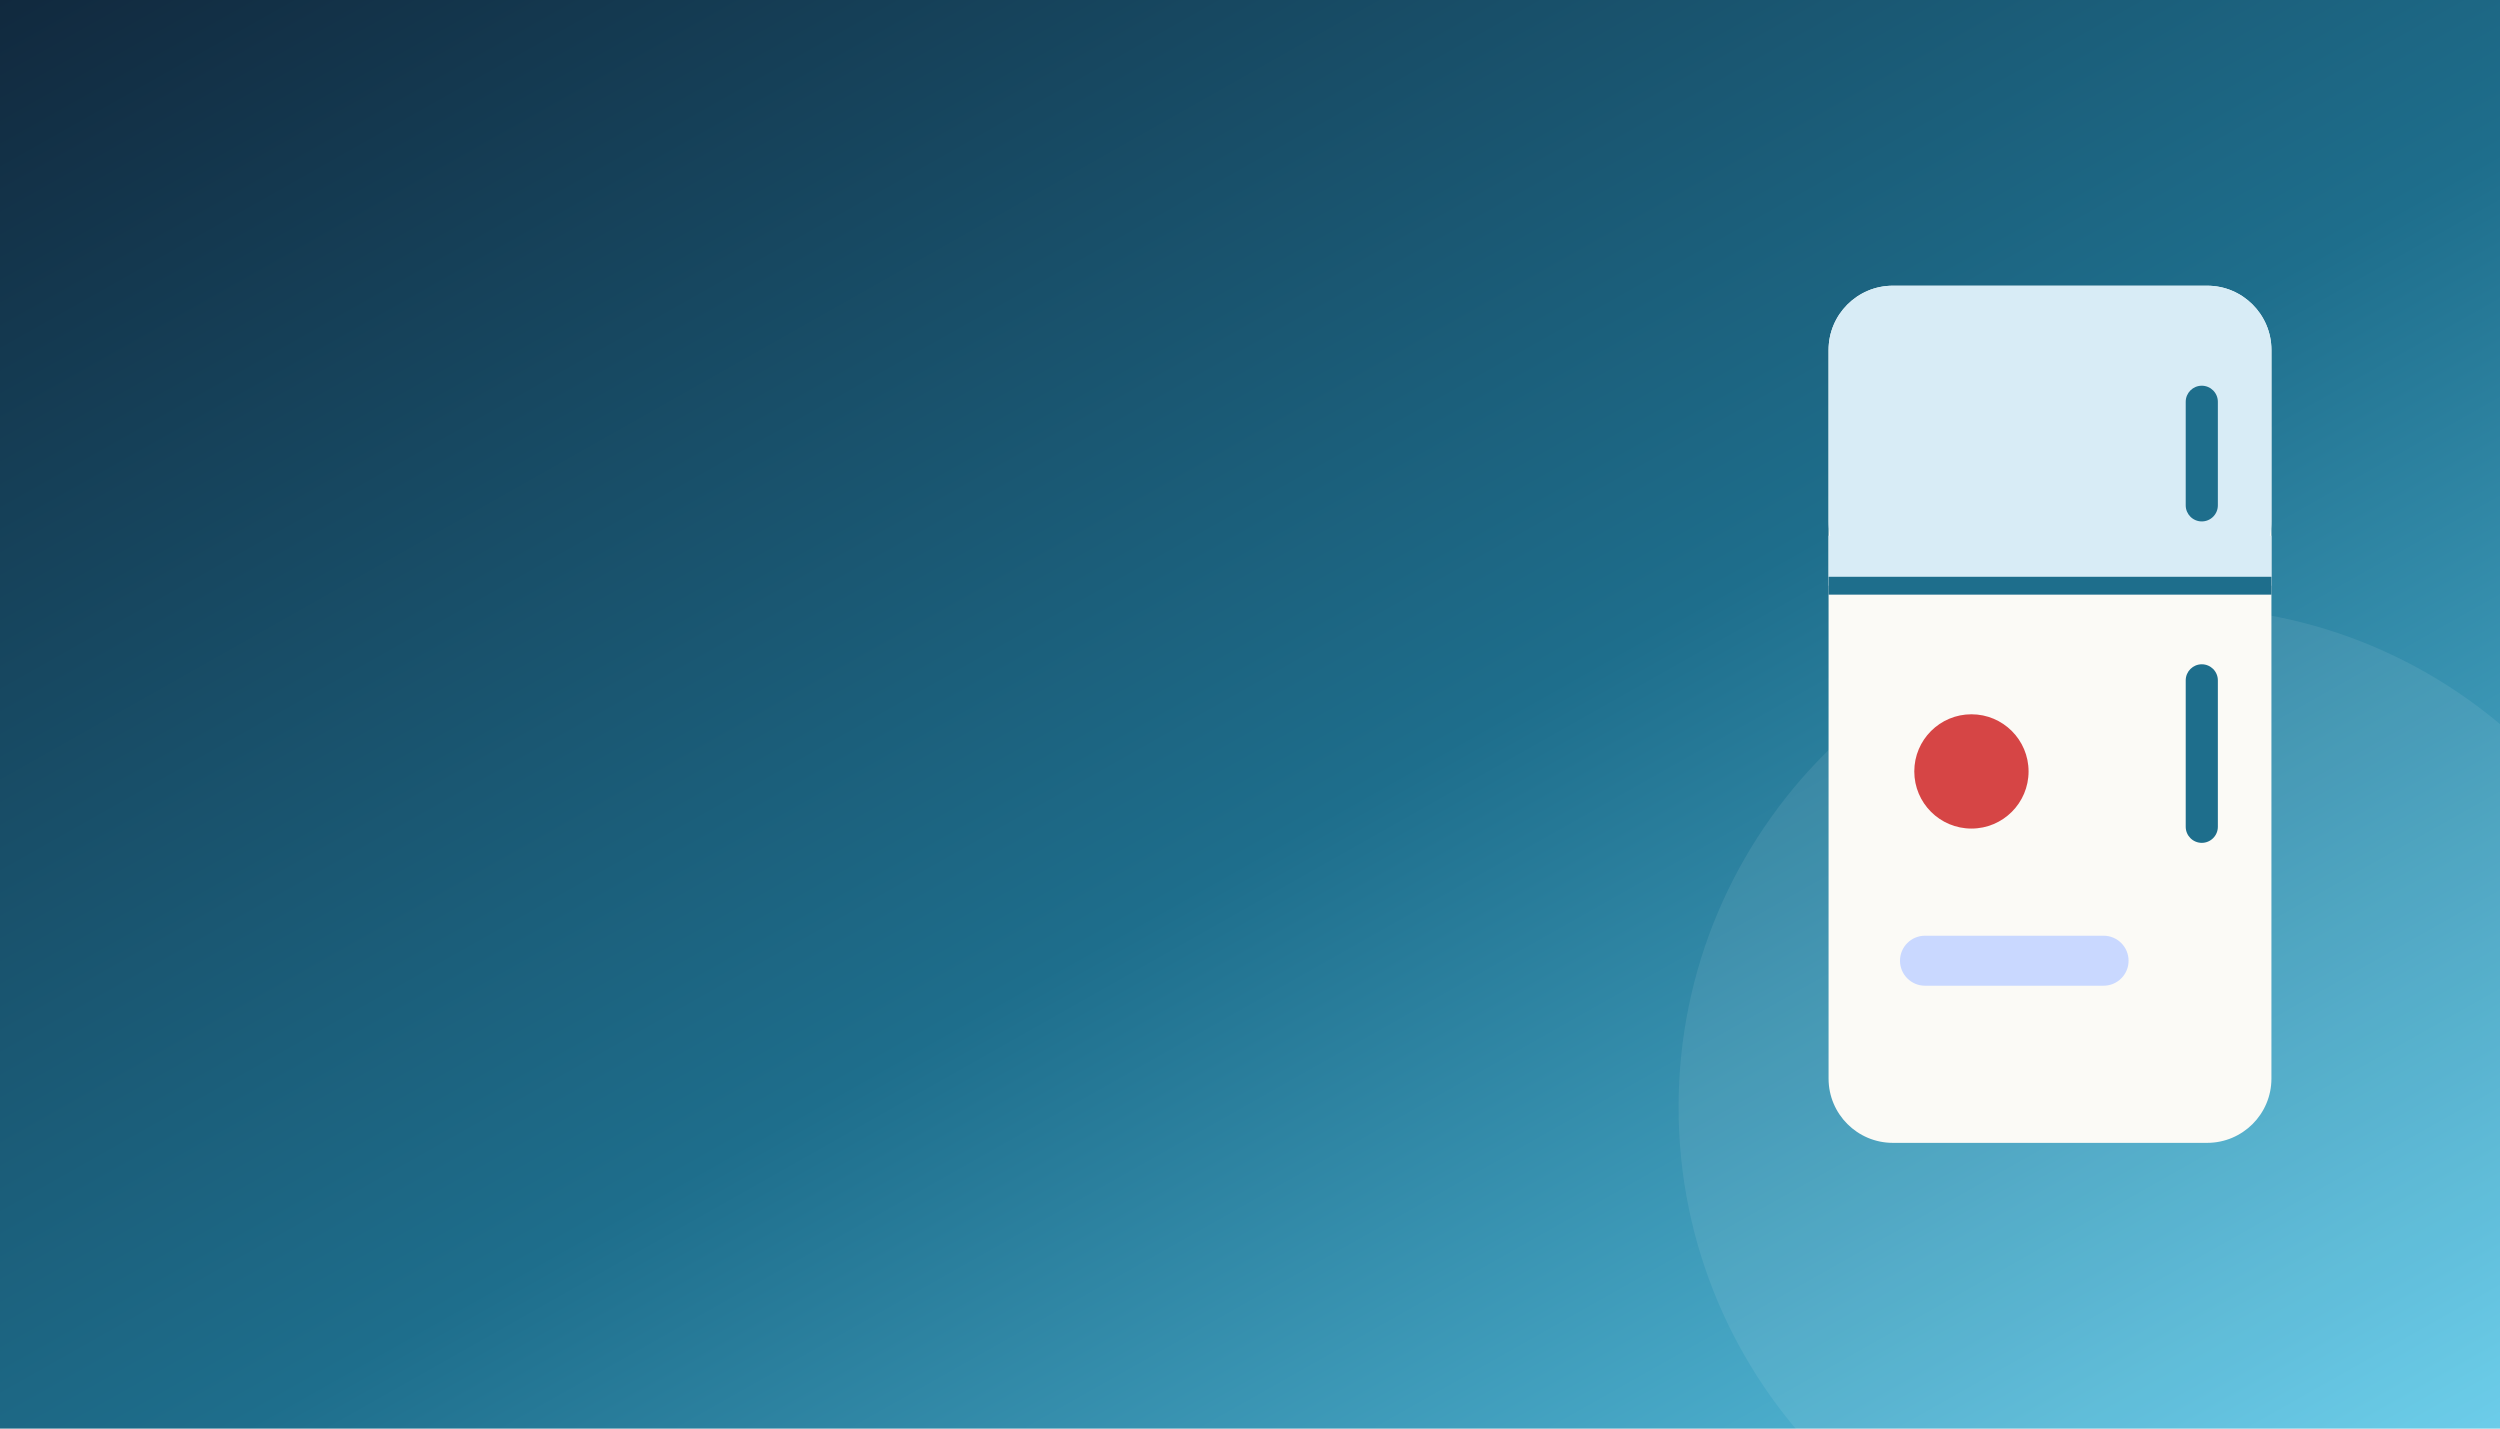
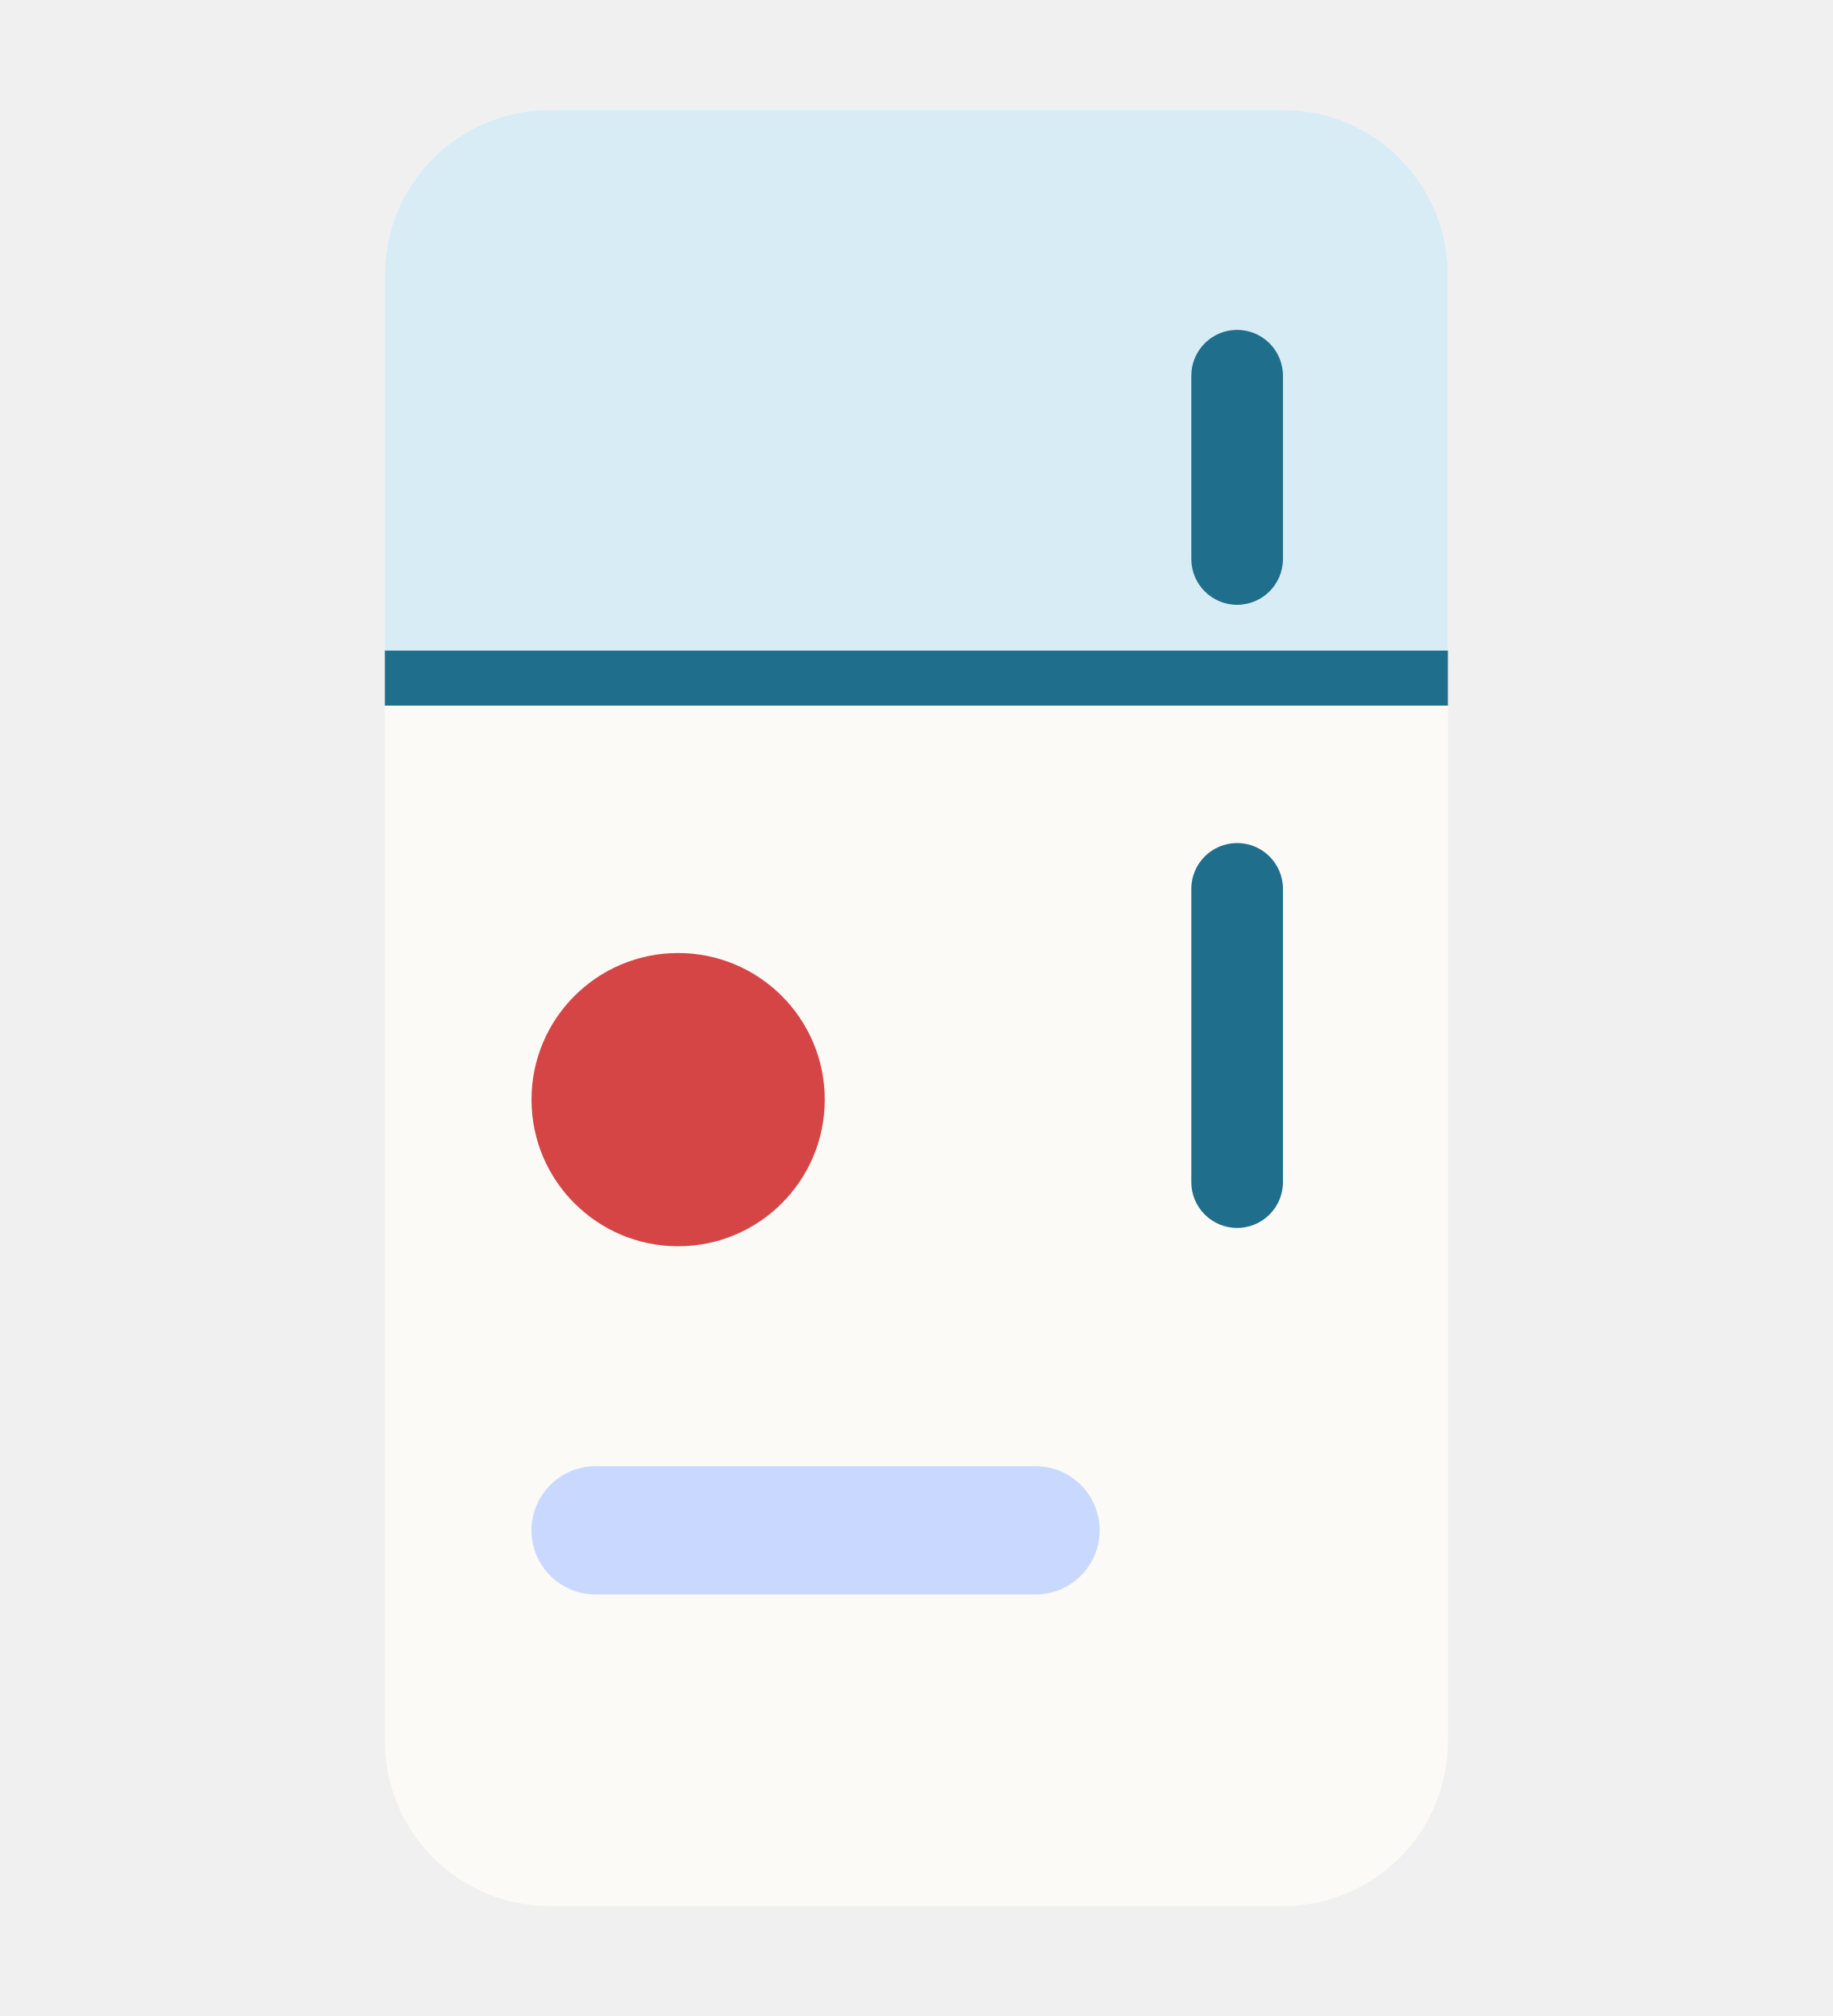
- <svg xmlns="http://www.w3.org/2000/svg" viewBox="0 0 700 400" width="700" height="400" role="img" aria-label="">
-   <defs>
-     <linearGradient id="g4" x1="0" y1="0" x2="1" y2="1">
-       <stop offset="0" stop-color="#11293E" />
-       <stop offset="0.55" stop-color="#1E6E8C" />
-       <stop offset="1" stop-color="#5FC9E8" />
-     </linearGradient>
-   </defs>
-   <rect width="700" height="400" fill="url(#g4)" />
-   <circle cx="610" cy="310" r="140" fill="#FFFFFF" opacity="0.08" />
-   <rect x="512" y="80" width="124" height="240" rx="18" fill="#FBFAF6" />
-   <rect x="512" y="80" width="124" height="84" rx="18" fill="#D8ECF6" />
-   <rect x="512" y="150" width="124" height="14" fill="#D8ECF6" />
-   <line x1="512" y1="164" x2="636" y2="164" stroke="#1E6E8C" stroke-width="5" />
-   <rect x="612" y="108" width="9" height="38" rx="4.5" fill="#1E6E8C" />
-   <rect x="612" y="186" width="9" height="50" rx="4.5" fill="#1E6E8C" />
-   <circle cx="552" cy="216" r="16" fill="#D64545" />
-   <rect x="532" y="262" width="64" height="14" rx="7" fill="#C9D8FF" />
+ <svg xmlns="http://www.w3.org/2000/svg" viewBox="0 0 200 220" width="200" height="220" fill="none" role="img" aria-label="">
+   <rect x="42" y="12" width="116" height="196" rx="18" fill="#FBFAF6" />
+   <path d="M42 30a18 18 0 0 1 18-18h80a18 18 0 0 1 18 18v42H42z" fill="#D8ECF6" />
+   <line x1="42" y1="74" x2="158" y2="74" stroke="#1E6E8C" stroke-width="6" />
+   <rect x="130" y="36" width="10" height="30" rx="5" fill="#1E6E8C" />
+   <rect x="130" y="92" width="10" height="42" rx="5" fill="#1E6E8C" />
+   <circle cx="74" cy="120" r="16" fill="#D64545" />
+   <rect x="58" y="160" width="62" height="14" rx="7" fill="#C9D8FF" />
</svg>
